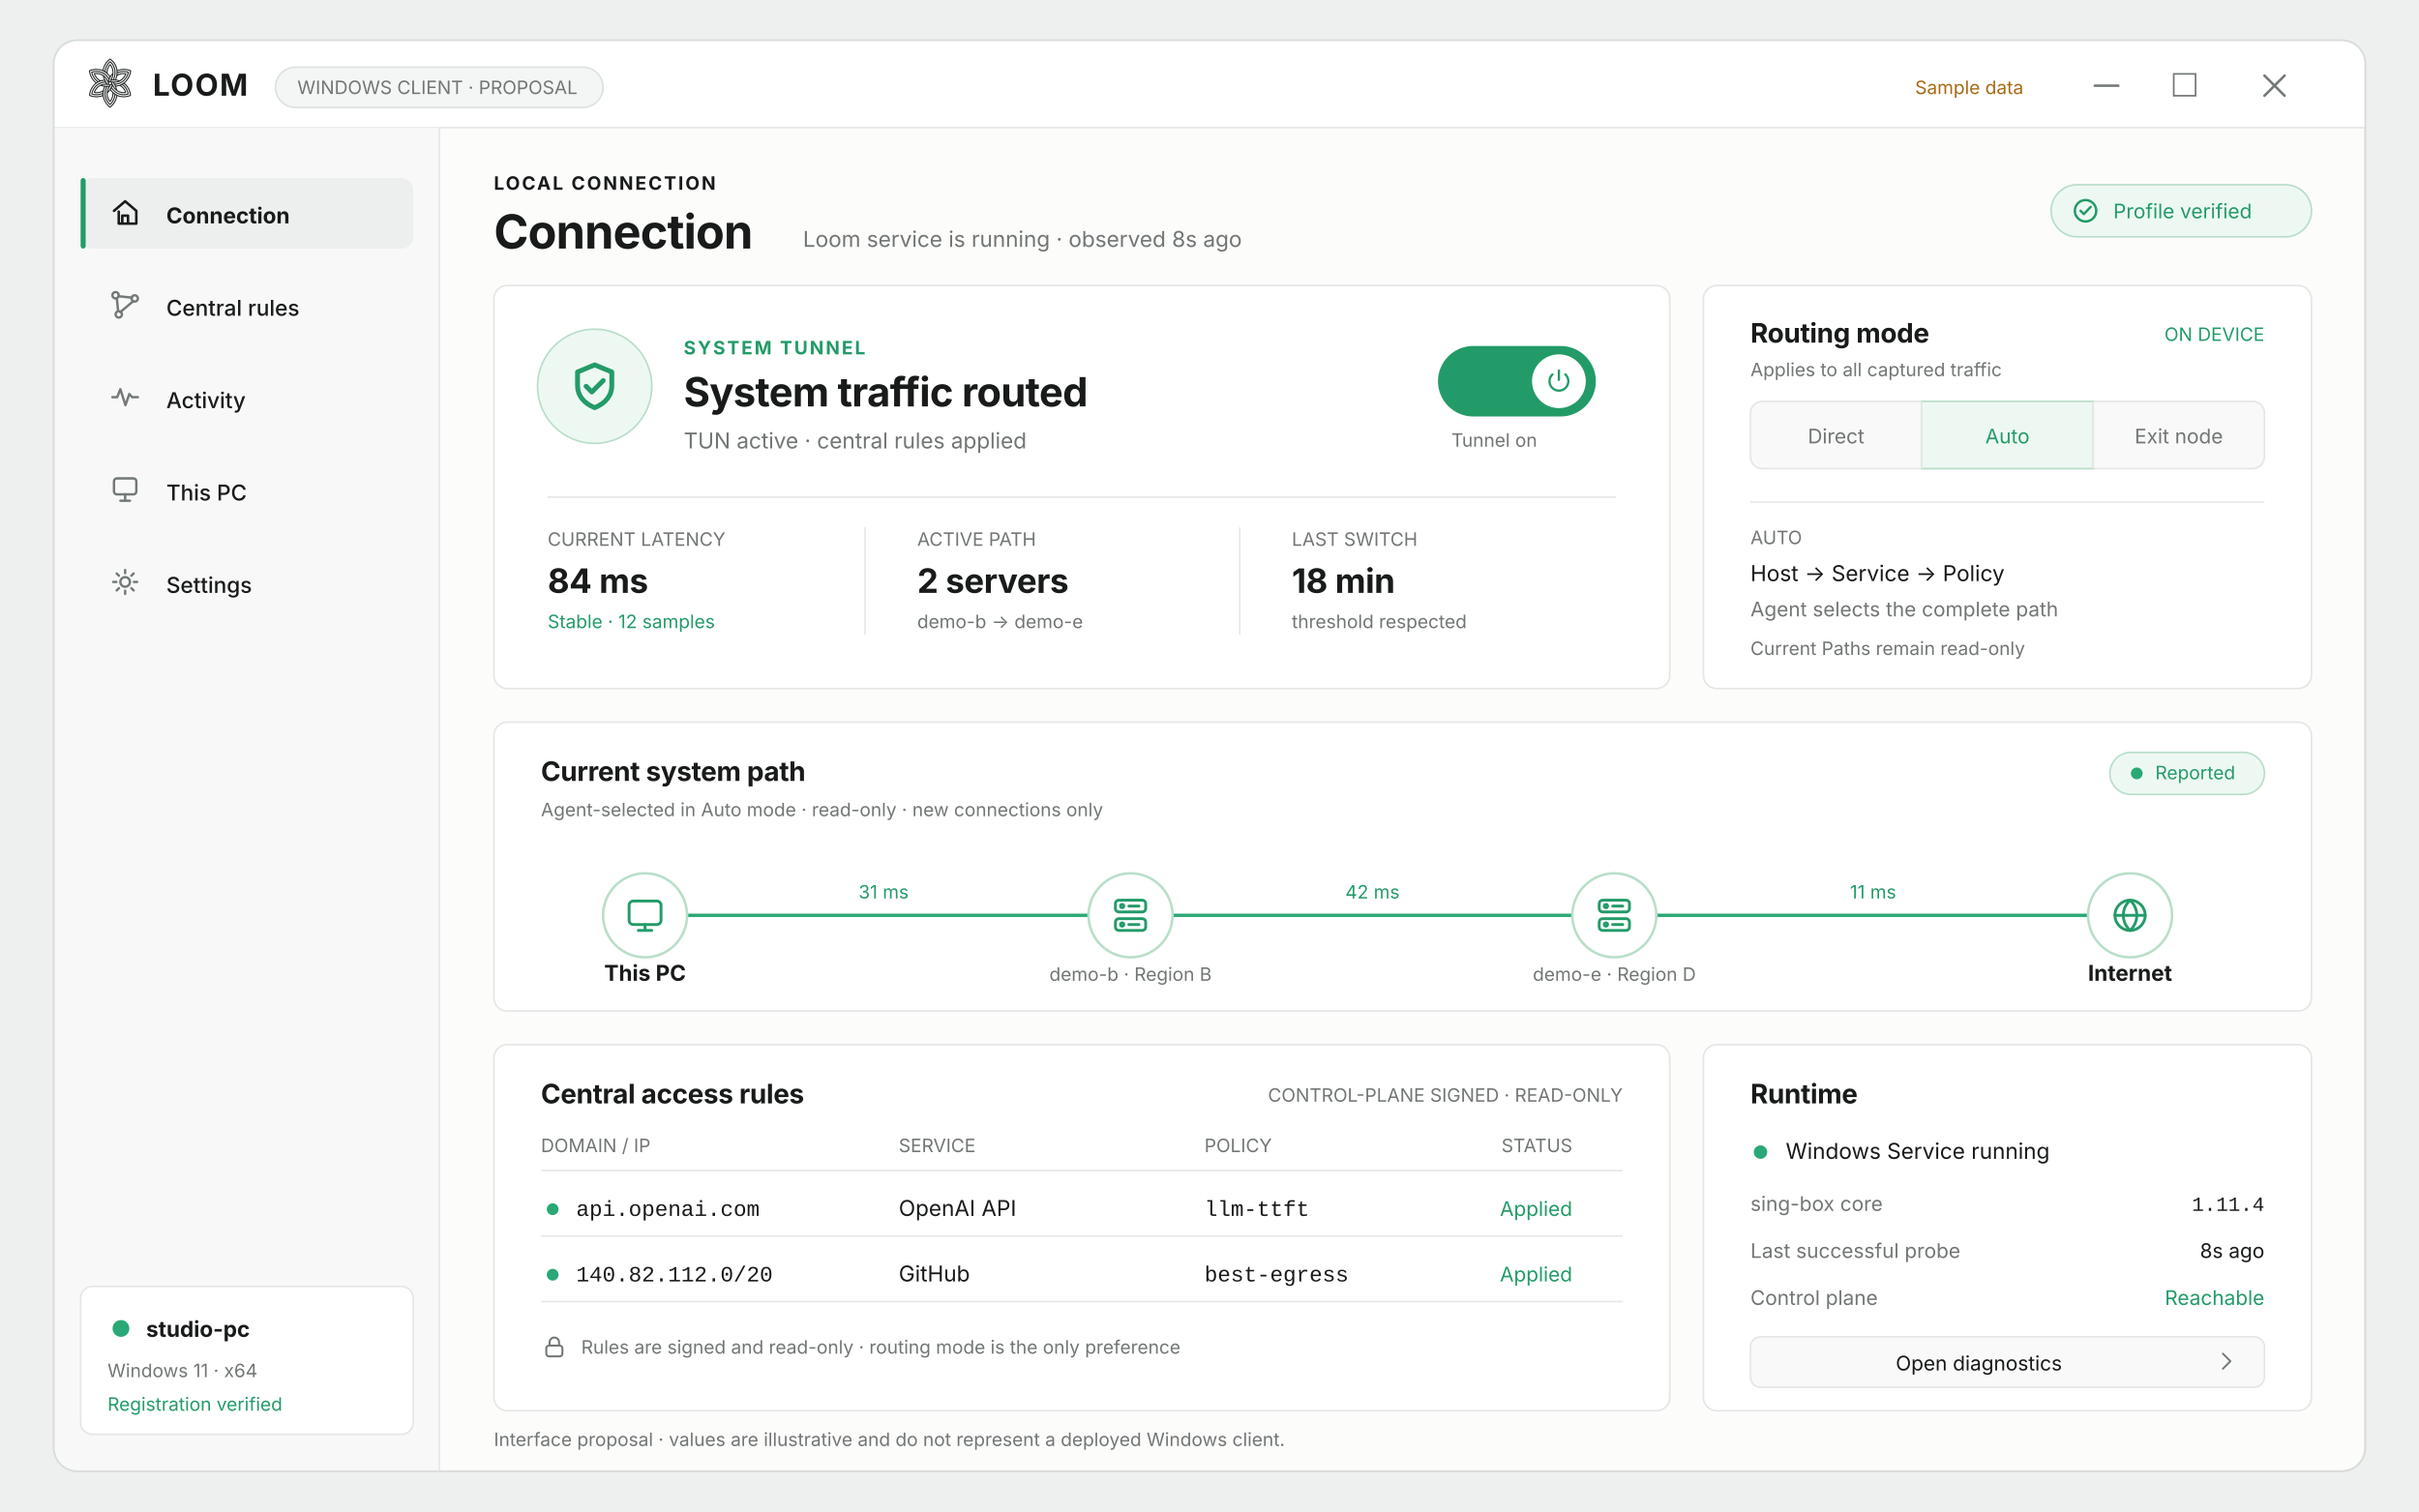
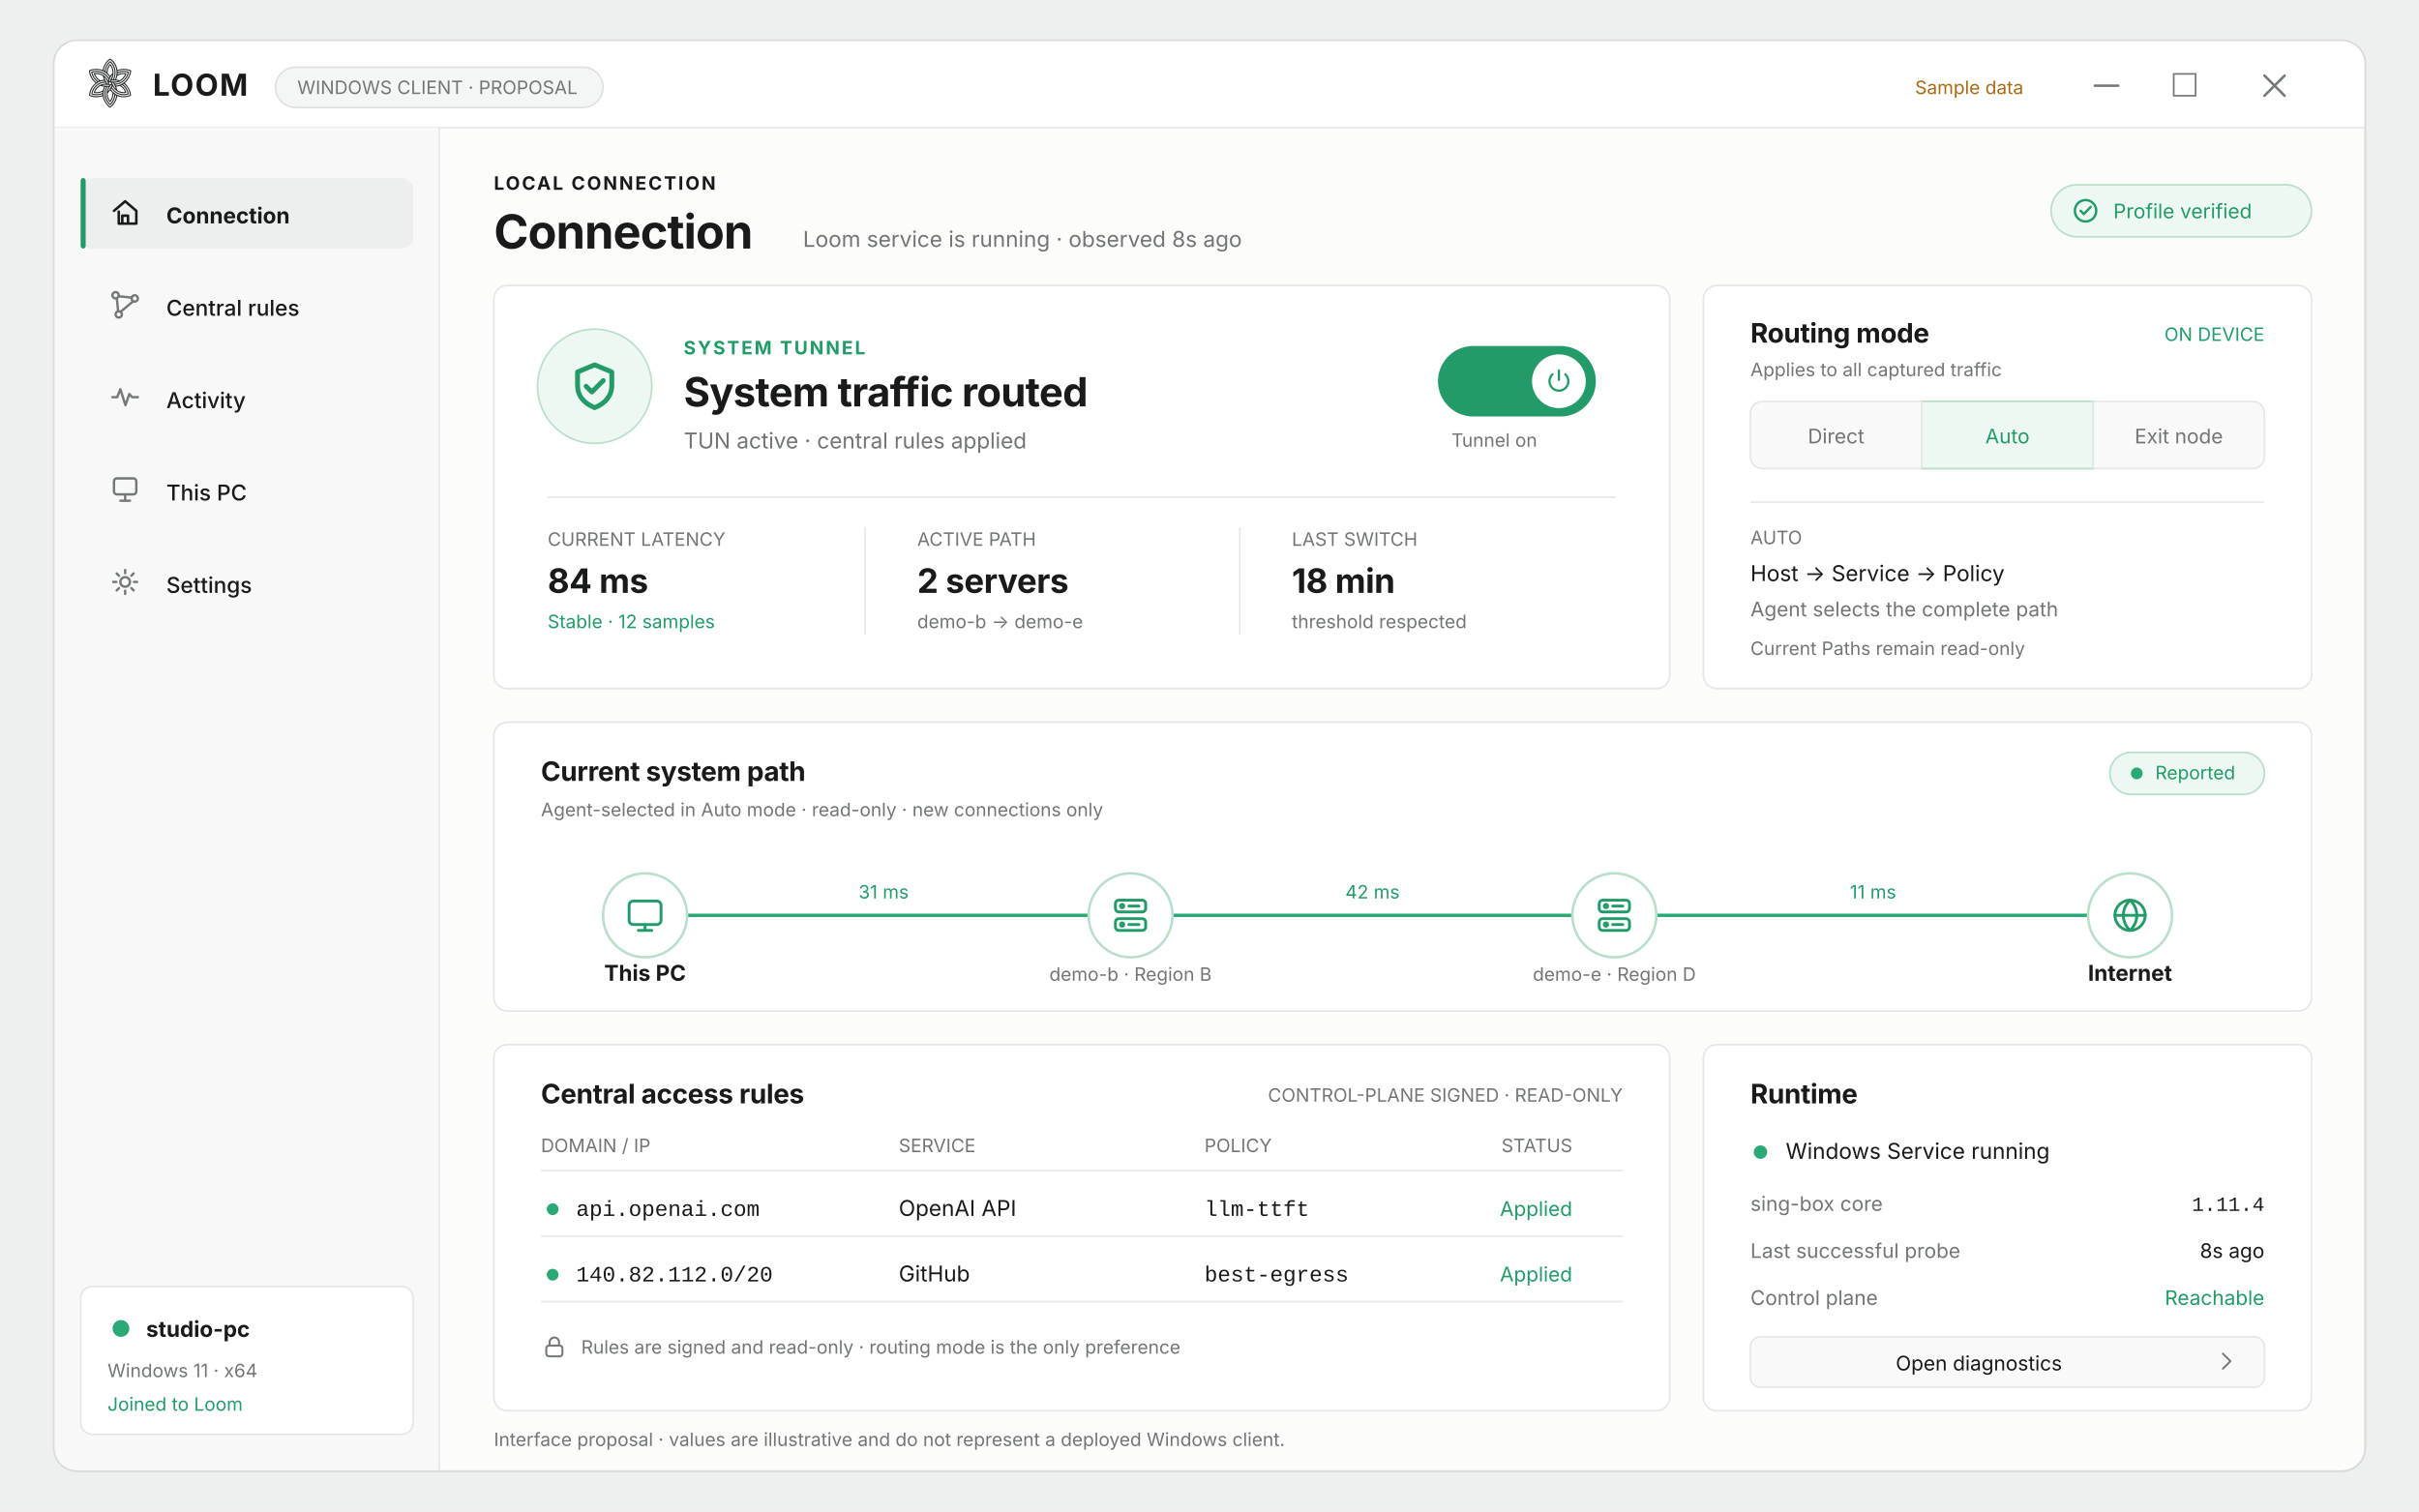
<svg xmlns="http://www.w3.org/2000/svg" width="1440" height="900" viewBox="0 0 1440 900" role="img" aria-labelledby="title description">
  <defs>
    <symbol id="loom-mark" viewBox="127 112 1000 1000">
      <g transform="translate(0,1254) scale(1,-1)">
        <path d="M616 1108 c-67 -49 -118 -133 -129 -209 0 -6 0 -6 -14 -1 -75 27 -166 24 -239 -6 -13 -5 -14 -7 -11 -29 12 -80 53 -155 115 -211 l9 -8 -6 -5 c-61 -53 -100 -121 -114 -200 -5 -31 -5 -38 4 -42 57 -26 138 -34 203 -20 13 2 22 5 39 10 14 5 14 5 15 -2 9 -70 60 -155 121 -204 17 -15 18 -15 34 -2 47 37 87 93 107 151 7 20 16 52 16 60 0 4 1 4 12 0 72 -28 158 -27 236 3 17 6 17 7 15 27 -8 79 -49 159 -111 215 l-9 9 10 9 c61 53 105 139 114 219 2 15 1 16 -28 26 -75 25 -156 25 -227 -2 -4 -1 -8 -2 -8 -2 -1 0 -2 7 -3 15 -15 81 -60 152 -126 198 -12 9 -14 9 -25 1z M639 1084 c105 -82 142 -225 92 -356 -7 -18 -7 -17 -16 -17 -4 0 -8 1 -8 1 -1 1 1 7 4 15 32 78 30 170 -5 243 -16 35 -40 66 -68 88 -9 8 -11 8 -20 0 -47 -39 -82 -103 -93 -169 -1 -7 -2 -12 -2 -13 -1 0 -17 8 -17 9 -1 1 4 27 7 40 13 44 37 89 68 124 15 16 44 43 47 43 0 0 5 -3 11 -8z M638 1031 c77 -72 98 -200 50 -307 -3 -8 -5 -11 -7 -12 -2 -1 -17 -1 -18 0 -1 0 2 6 5 12 44 94 31 213 -31 278 -10 11 -12 10 -29 -12 -26 -36 -44 -83 -47 -128 0 -6 -1 -11 -1 -11 -1 0 -6 4 -16 11 -4 3 2 39 12 67 13 41 41 84 68 108 4 4 3 4 14 -6z M635 973 c24 -33 37 -74 40 -124 l0 -15 -10 -10 c-11 -11 -23 -25 -32 -38 -6 -8 -5 -9 -13 3 -9 13 -19 24 -30 36 l-10 10 0 13 c3 48 18 94 42 128 6 7 6 7 13 -3z M413 893 c79 -13 148 -56 193 -118 12 -17 11 -15 6 -26 -3 -6 -5 -10 -5 -10 0 0 -4 6 -9 13 -66 103 -190 147 -314 114 -20 -6 -21 -6 -14 -34 15 -60 54 -120 102 -158 9 -8 9 -7 0 -12 -9 -6 -8 -6 -18 2 -57 48 -97 120 -110 196 -2 14 -3 13 7 16 22 9 53 16 85 19 13 2 61 0 77 -2z M923 895 c30 -3 83 -16 89 -22 2 -2 -7 -43 -14 -64 -34 -100 -109 -176 -200 -203 -23 -7 -59 -13 -61 -11 -2 2 -8 16 -8 16 0 1 7 2 16 2 74 9 136 45 185 108 27 35 49 81 57 120 4 17 3 19 -13 24 -62 19 -135 15 -193 -9 -9 -4 -9 -5 -9 7 l0 10 9 3 c25 10 56 17 83 19 9 1 50 1 59 0z M400 854 c70 -9 134 -47 176 -104 7 -11 21 -34 21 -36 0 -2 -6 -24 -7 -25 0 -1 -4 5 -8 13 -38 76 -106 124 -190 134 -14 2 -49 1 -62 -1 -16 -3 -18 -5 -12 -21 14 -42 48 -88 87 -117 7 -5 13 -10 13 -10 0 -1 -17 -9 -18 -9 -5 0 -42 35 -56 52 -24 29 -46 72 -54 105 -3 11 -3 10 11 14 30 8 67 10 99 5z M926 854 c13 -1 39 -7 40 -9 2 -2 -8 -34 -17 -55 -43 -93 -125 -152 -220 -158 l-11 0 -6 9 c-3 5 -5 9 -5 9 0 1 8 1 18 1 56 0 107 23 153 69 29 29 59 79 63 104 1 10 -11 13 -53 12 -42 0 -71 -6 -107 -24 -12 -6 -11 -6 -10 5 1 4 1 9 1 10 0 3 1 3 13 8 45 19 93 26 141 19z M391 816 c30 -3 68 -16 91 -32 l6 -3 4 -15 c4 -16 10 -34 16 -47 4 -11 4 -11 -3 -11 -12 -2 -37 -6 -48 -9 -16 -4 -14 -4 -26 4 -38 25 -67 57 -86 96 -7 15 -7 16 0 17 10 1 36 1 46 0z M914 816 c3 -2 2 -5 -4 -18 -19 -39 -53 -75 -89 -97 l-8 -5 -11 3 c-15 4 -33 8 -45 9 -6 1 -11 2 -11 2 -1 0 1 7 4 14 6 17 12 36 15 48 l1 9 9 5 c27 15 55 25 85 30 10 1 51 1 54 0z M669 789 c-4 -19 -7 -27 -14 -39 -10 -18 -20 -39 -29 -64 -1 -4 -2 -5 -10 -9 -9 -5 -9 -5 -5 11 10 40 28 75 51 103 10 12 10 12 7 -2z M529 746 c14 -16 17 -20 25 -37 8 -17 22 -42 30 -54 5 -9 6 -24 1 -26 -7 -2 -13 5 -35 46 -15 28 -35 75 -35 83 0 2 7 -4 14 -12z M721 691 c25 -1 43 -3 61 -8 4 0 2 -2 -8 -5 -19 -6 -28 -7 -48 -6 -12 1 -29 1 -46 1 -36 -1 -37 -1 -33 11 2 7 1 6 24 7 12 0 23 1 26 1 2 0 13 0 24 -1z M525 681 c5 -10 5 -10 -7 -10 -120 -9 -223 -101 -248 -221 -4 -22 -4 -23 11 -28 61 -19 132 -16 192 7 5 2 9 3 10 3 0 0 0 -5 0 -10 l1 -9 -9 -4 c-62 -24 -145 -25 -216 -1 -17 5 -16 4 -14 15 15 104 74 190 160 235 34 17 63 25 108 30 8 1 7 2 12 -7z M638 655 l9 -4 0 -10 c1 -13 2 -12 -10 -19 l-9 -6 -10 6 -9 6 -1 11 0 11 9 5 c12 6 11 6 21 0z M683 651 c0 -1 6 -10 12 -21 18 -30 29 -54 39 -82 6 -19 6 -19 -4 -9 -16 16 -22 25 -30 42 -7 14 -25 48 -30 54 -2 3 -3 15 -1 16 1 2 13 1 14 0z M546 642 c3 -5 5 -9 5 -9 0 -1 -7 -1 -16 -1 -94 0 -185 -66 -216 -155 -7 -22 -6 -23 23 -27 44 -5 89 3 131 21 7 3 13 6 13 6 0 -1 -1 -5 -1 -11 l-1 -11 -11 -5 c-53 -22 -115 -26 -174 -12 -11 3 -10 3 -9 10 8 39 30 82 58 115 44 53 119 88 184 88 l9 0 5 -9z M902 622 c45 -39 79 -92 96 -151 5 -19 10 -43 10 -51 l1 -7 -14 -5 c-89 -30 -180 -22 -253 22 -40 25 -68 49 -93 83 l-7 10 4 7 c7 13 6 12 12 3 73 -104 198 -148 317 -110 12 4 13 4 8 27 -9 42 -31 88 -59 123 -8 10 -33 35 -42 41 -6 5 -6 5 2 11 9 6 8 6 18 -3z M542 610 c10 -1 27 -1 38 -1 l20 0 8 -5 c4 -2 8 -4 8 -5 0 0 -1 -2 -2 -4 l-1 -4 -43 0 c-45 1 -55 2 -81 7 -8 1 -14 3 -15 3 0 1 15 6 27 8 15 3 15 3 20 2 2 0 11 0 21 -1z M661 609 c5 -9 -53 -107 -73 -125 -3 -3 -3 0 1 14 4 17 8 26 14 37 12 18 31 52 34 60 1 2 4 5 11 10 11 7 11 7 13 4z M863 604 c48 -36 83 -90 98 -148 2 -7 3 -14 3 -14 -1 -1 -5 -3 -11 -4 -90 -23 -180 3 -247 69 -17 18 -42 51 -42 56 0 2 9 20 10 20 0 0 3 -4 5 -8 36 -66 102 -112 177 -124 12 -2 51 -2 64 0 19 4 21 5 17 17 -15 50 -55 103 -97 128 -1 1 -2 2 -2 2 0 1 17 10 19 10 0 0 3 -2 6 -4z M458 585 c12 -4 37 -9 48 -11 8 0 7 0 3 -10 -5 -13 -13 -36 -16 -49 -3 -13 -2 -12 -19 -21 -38 -19 -72 -26 -112 -25 -22 1 -23 1 -23 5 3 13 23 45 41 67 16 18 58 49 64 48 1 -1 7 -2 14 -4z M824 583 c35 -22 63 -53 81 -89 6 -12 11 -22 10 -23 -4 -3 -47 -2 -68 2 -26 5 -69 24 -82 35 0 1 -2 8 -4 17 -2 9 -6 23 -10 32 -6 19 -6 18 1 19 14 1 57 11 59 13 1 1 4 0 13 -6z M553 570 c1 -1 1 -2 -2 -7 -11 -21 -21 -55 -26 -82 -15 -86 17 -180 82 -245 20 -20 19 -20 40 0 44 45 71 101 82 165 1 6 2 11 2 11 0 1 4 -1 9 -4 l8 -4 0 -5 c-11 -74 -51 -146 -110 -198 -12 -10 -10 -10 -21 -1 -77 65 -122 167 -113 259 3 34 14 74 26 103 l4 9 9 0 c5 0 9 0 10 -1z M597 570 c0 -1 -4 -9 -8 -18 -43 -88 -35 -184 20 -258 15 -20 17 -21 27 -10 30 33 52 90 57 145 0 11 0 11 10 3 10 -7 9 -6 7 -19 -7 -62 -34 -117 -76 -161 l-7 -7 -8 8 c-51 50 -82 131 -77 200 3 35 12 70 28 103 l7 14 10 0 c5 0 10 0 10 0z M639 493 c5 -6 14 -17 22 -24 l13 -14 0 -8 c0 -44 -14 -93 -38 -130 -9 -14 -9 -14 -13 -8 -26 35 -42 84 -42 127 l0 11 12 12 c11 12 22 25 31 38 3 4 6 7 6 7 0 0 4 -5 9 -11z" fill="#252927" fill-rule="evenodd" clip-rule="evenodd" />
      </g>
    </symbol>
    <symbol id="icon-home" viewBox="0 0 20 20">
      <path d="m3 9 7-6 7 6v8H6V9.5M8.2 17v-5h3.6v5" />
    </symbol>
    <symbol id="icon-routes" viewBox="0 0 20 20">
      <circle cx="4" cy="4" r="2" />
      <circle cx="16" cy="6" r="2" />
      <circle cx="6" cy="16" r="2" />
      <path d="M5.8 4.6 14.2 5.5M15 7.8 7 14.5M4.8 6l.8 8" />
    </symbol>
    <symbol id="icon-activity" viewBox="0 0 20 20">
      <path d="M2 10h3l2-5 3.2 10 2.4-7 1.8 2H18" />
    </symbol>
    <symbol id="icon-device" viewBox="0 0 20 20">
      <rect x="3" y="3" width="14" height="10" rx="1.8" />
      <path d="M7 17h6M10 13v4" />
    </symbol>
    <symbol id="icon-settings" viewBox="0 0 20 20">
      <circle cx="10" cy="10" r="3" />
      <path d="M10 2.5v2M10 15.5v2M2.5 10h2M15.5 10h2M4.7 4.7l1.4 1.4M13.9 13.9l1.4 1.4M15.3 4.7l-1.4 1.4M6.1 13.9l-1.4 1.4" />
    </symbol>
    <symbol id="icon-shield" viewBox="0 0 20 20">
      <path d="M10 2.5 16 5v4.7c0 3.5-2.1 6.2-6 7.8-3.9-1.6-6-4.3-6-7.8V5Z" />
      <path d="m7 10 2 2 4-4" />
    </symbol>
    <symbol id="icon-sync" viewBox="0 0 20 20">
      <path d="M16.5 8A6.5 6.5 0 1 0 16 13" />
      <path d="M13.5 5h3v3M16.5 15h-3v-3" />
    </symbol>
    <symbol id="icon-check" viewBox="0 0 20 20">
      <circle cx="10" cy="10" r="7.5" />
      <path d="m6.5 10 2.3 2.3 4.8-5" />
    </symbol>
    <symbol id="icon-power" viewBox="0 0 20 20">
      <path d="M10 2v7M5.2 4.9a7 7 0 1 0 9.6 0" />
    </symbol>
    <symbol id="icon-lock" viewBox="0 0 20 20">
      <rect x="4" y="9" width="12" height="8" rx="2" />
      <path d="M6.5 9V6.5a3.5 3.5 0 0 1 7 0V9" />
    </symbol>
    <symbol id="icon-chevron" viewBox="0 0 20 20">
      <path d="m7 4 6 6-6 6" />
    </symbol>
    <symbol id="icon-monitor" viewBox="0 0 24 24">
      <rect x="2.5" y="3.5" width="19" height="14" rx="2.5" />
      <path d="M8 21h8M12 17.5V21" />
    </symbol>
    <symbol id="icon-server" viewBox="0 0 24 24">
      <rect x="3" y="3" width="18" height="7" rx="2" />
      <rect x="3" y="14" width="18" height="7" rx="2" />
      <circle cx="7" cy="6.5" r="1" />
      <circle cx="7" cy="17.5" r="1" />
      <path d="M11 6.5h6M11 17.5h6" />
    </symbol>
    <symbol id="icon-globe" viewBox="0 0 24 24">
      <circle cx="12" cy="12" r="9" />
      <path d="M3 12h18M12 3c2.6 2.5 4 5.5 4 9s-1.4 6.5-4 9M12 3c-2.6 2.5-4 5.5-4 9s1.4 6.5 4 9" />
    </symbol>
    <style>
      .ui { font-family: Inter, "Atkinson Hyperlegible Next", ui-sans-serif, system-ui, -apple-system, "Segoe UI", sans-serif; fill: #181B1A; }
      .mono { font-family: "Intel One Mono", "SFMono-Regular", Consolas, "Liberation Mono", monospace; }
      .muted { fill: #717674; }
      .faint { fill: #9BA09E; }
      .green { fill: #239B68; }
      .amber { fill: #A66A14; }
      .heading { font-size: 28px; font-weight: 700; letter-spacing: -.45px; }
      .hero { font-size: 24px; font-weight: 700; letter-spacing: -.35px; }
      .section { font-size: 16px; font-weight: 650; letter-spacing: -.15px; }
      .subsection { font-size: 13px; font-weight: 650; }
      .body { font-size: 13px; font-weight: 400; }
      .small { font-size: 12px; font-weight: 400; }
      .tiny { font-size: 11px; font-weight: 400; }
      .eyebrow { font-size: 11px; font-weight: 650; letter-spacing: 1.15px; }
      .metric { font-size: 20px; font-weight: 680; letter-spacing: -.2px; }
      .wordmark { font-size: 18px; font-weight: 700; letter-spacing: .8px; }
      .nav { font-size: 13px; font-weight: 500; }
      .panel { fill: #FFFFFF; stroke: #E4E7E5; stroke-width: 1; }
      .panel-soft { fill: #F8F9F8; stroke: #E4E7E5; stroke-width: 1; }
      .rule { stroke: #E6E9E7; stroke-width: 1; }
      .rule-dark { stroke: #CBD0CD; stroke-width: 1; }
      .icon { fill: none; stroke: #737976; stroke-width: 1.5; stroke-linecap: round; stroke-linejoin: round; }
      .icon-active { fill: none; stroke: #181B1A; stroke-width: 1.6; stroke-linecap: round; stroke-linejoin: round; }
      .icon-green { fill: none; stroke: #239B68; stroke-width: 1.7; stroke-linecap: round; stroke-linejoin: round; }
      .chip { fill: #F4F6F5; stroke: #DEE2DF; stroke-width: 1; }
      .chip-green { fill: #EEF8F3; stroke: #B9DEC9; stroke-width: 1; }
      .button-green { fill: #239B68; }
      .status-dot { fill: #2AA875; }
      .quiet-dot { fill: #72C69F; }
      .route-line { fill: none; stroke: #2AA875; stroke-width: 2; stroke-linecap: round; }
      .node-ring { fill: #FFFFFF; stroke: #B9DEC9; stroke-width: 1.5; }
    </style>
  </defs>
  <rect width="1440" height="900" fill="#EDF0EE" />
  <rect x="32" y="24" width="1376" height="852" rx="14" fill="#FCFCFB" stroke="#D9DDDA" />
  <path d="M46 24h1348a14 14 0 0 1 14 14v38H32V38a14 14 0 0 1 14-14Z" fill="#FFFFFF" />
  <line class="rule" x1="32" y1="76" x2="1408" y2="76" />
  <g class="ui">
    <use href="#loom-mark" x="50" y="34" width="31" height="31" />
    <text class="wordmark" x="91" y="57">LOOM</text>
    <rect x="164" y="40" width="195" height="24" rx="12" class="chip" />
    <text class="tiny muted" x="177" y="56">WINDOWS CLIENT · PROPOSAL</text>
    <text class="tiny amber" x="1140" y="56">Sample data</text>
    <path d="M1247 51h14" class="icon" />
    <rect x="1294" y="44" width="13" height="13" fill="none" stroke="#737976" />
    <path d="m1348 45 12 12m0-12-12 12" class="icon" />
  </g>
  <path d="M32 76H262V876H46A14 14 0 0 1 32 862Z" fill="#F7F8F7" />
  <line class="rule" x1="261.5" y1="76" x2="261.5" y2="876" />
  <g class="ui nav">
    <rect x="48" y="106" width="198" height="42" rx="7" fill="#EDEFEF" />
    <rect x="48" y="106" width="3" height="42" rx="1.5" fill="#239B68" />
    <use href="#icon-home" x="65" y="117" width="19" height="19" class="icon-active" />
    <text x="99" y="133" font-weight="650">Connection</text>
    <use href="#icon-routes" x="65" y="172" width="19" height="19" class="icon" />
    <text x="99" y="188">Central rules</text>
    <use href="#icon-activity" x="65" y="227" width="19" height="19" class="icon" />
    <text x="99" y="243">Activity</text>
    <use href="#icon-device" x="65" y="282" width="19" height="19" class="icon" />
    <text x="99" y="298">This PC</text>
    <use href="#icon-settings" x="65" y="337" width="19" height="19" class="icon" />
    <text x="99" y="353">Settings</text>
  </g>
  <g class="ui">
    <rect x="48" y="766" width="198" height="88" rx="7" class="panel" />
    <circle cx="72" cy="791" r="5" class="status-dot" />
    <text class="subsection" x="87" y="796">studio-pc</text>
    <text class="tiny muted" x="64" y="820">Windows 11 · x64</text>
-     <text class="tiny green" x="64" y="840">Registration verified</text>
+     <text class="tiny green" x="64" y="840">Joined to Loom</text>
  </g>
  <g class="ui">
    <text class="eyebrow" x="294" y="113">LOCAL CONNECTION</text>
    <text class="heading" x="294" y="148">Connection</text>
    <text class="body muted" x="478" y="147">Loom service is running · observed 8s ago</text>
    <rect x="1221" y="110" width="155" height="31" rx="15.5" class="chip-green" />
    <use href="#icon-check" x="1233" y="117" width="17" height="17" class="icon-green" />
    <text class="small green" x="1258" y="130">Profile verified</text>
  </g>
  <rect x="294" y="170" width="700" height="240" rx="8" class="panel" />
  <g class="ui">
    <circle cx="354" cy="230" r="34" fill="#EEF8F3" stroke="#B9DEC9" />
    <use href="#icon-shield" x="337" y="213" width="34" height="34" class="icon-green" />
    <text class="eyebrow green" x="407" y="211">SYSTEM TUNNEL</text>
    <text class="hero" x="407" y="242">System traffic routed</text>
    <text class="body muted" x="407" y="267">TUN active · central rules applied</text>
    <rect x="856" y="206" width="94" height="42" rx="21" fill="#239B68" />
    <circle cx="928" cy="227" r="16" fill="#FFFFFF" />
    <use href="#icon-power" x="920" y="219" width="16" height="16" class="icon-green" />
    <text class="tiny muted" x="864" y="266">Tunnel on</text>
    <line class="rule" x1="326" y1="296" x2="962" y2="296" />
    <text class="tiny muted" x="326" y="325">CURRENT LATENCY</text>
    <text class="metric" x="326" y="353">84 ms</text>
    <text class="tiny green" x="326" y="374">Stable · 12 samples</text>
    <line class="rule" x1="515" y1="314" x2="515" y2="378" />
    <text class="tiny muted" x="546" y="325">ACTIVE PATH</text>
    <text class="metric" x="546" y="353">2 servers</text>
    <text class="tiny muted" x="546" y="374">demo-b → demo-e</text>
    <line class="rule" x1="738" y1="314" x2="738" y2="378" />
    <text class="tiny muted" x="769" y="325">LAST SWITCH</text>
    <text class="metric" x="769" y="353">18 min</text>
    <text class="tiny muted" x="769" y="374">threshold respected</text>
  </g>
  <rect x="1014" y="170" width="362" height="240" rx="8" class="panel" />
  <g class="ui">
    <text class="section" x="1042" y="204">Routing mode</text>
    <text class="tiny green" x="1348" y="203" text-anchor="end">ON DEVICE</text>
    <text class="tiny muted" x="1042" y="224">Applies to all captured traffic</text>
    <rect x="1042" y="239" width="306" height="40" rx="7" class="panel-soft" />
    <rect x="1144" y="239" width="102" height="40" fill="#EEF8F3" stroke="#B9DEC9" />
    <line class="rule" x1="1144" y1="239" x2="1144" y2="279" />
    <line class="rule" x1="1246" y1="239" x2="1246" y2="279" />
    <text class="small muted" x="1093" y="264" text-anchor="middle">Direct</text>
    <text class="small green" x="1195" y="264" text-anchor="middle" font-weight="650">Auto</text>
    <text class="small muted" x="1297" y="264" text-anchor="middle">Exit node</text>
    <line class="rule" x1="1042" y1="299" x2="1348" y2="299" />
    <text class="tiny muted" x="1042" y="324">AUTO</text>
    <text class="body" x="1042" y="346">Host → Service → Policy</text>
    <text class="small muted" x="1042" y="367">Agent selects the complete path</text>
    <text class="tiny muted" x="1042" y="390">Current Paths remain read-only</text>
  </g>
  <rect x="294" y="430" width="1082" height="172" rx="8" class="panel" />
  <g class="ui">
    <text class="section" x="322" y="465">Current system path</text>
    <text class="tiny muted" x="322" y="486">Agent-selected in Auto mode · read-only · new connections only</text>
    <rect x="1256" y="448" width="92" height="25" rx="12.5" class="chip-green" />
    <circle cx="1272" cy="460.5" r="3.5" class="status-dot" />
    <text class="tiny green" x="1283" y="464">Reported</text>
    <path d="M384 545H1268" class="route-line" />
    <circle cx="384" cy="545" r="25" class="node-ring" />
    <use href="#icon-monitor" x="372" y="533" width="24" height="24" class="icon-green" />
    <circle cx="673" cy="545" r="25" class="node-ring" />
    <use href="#icon-server" x="661" y="533" width="24" height="24" class="icon-green" />
    <circle cx="961" cy="545" r="25" class="node-ring" />
    <use href="#icon-server" x="949" y="533" width="24" height="24" class="icon-green" />
    <circle cx="1268" cy="545" r="25" class="node-ring" />
    <use href="#icon-globe" x="1256" y="533" width="24" height="24" class="icon-green" />
    <text class="subsection" x="384" y="584" text-anchor="middle">This PC</text>
    <text class="tiny muted" x="673" y="584" text-anchor="middle">demo-b · Region B</text>
    <text class="tiny muted" x="961" y="584" text-anchor="middle">demo-e · Region D</text>
    <text class="subsection" x="1268" y="584" text-anchor="middle">Internet</text>
    <text class="tiny green" x="526" y="535" text-anchor="middle">31 ms</text>
    <text class="tiny green" x="817" y="535" text-anchor="middle">42 ms</text>
    <text class="tiny green" x="1115" y="535" text-anchor="middle">11 ms</text>
  </g>
  <rect x="294" y="622" width="700" height="218" rx="8" class="panel" />
  <g class="ui">
    <text class="section" x="322" y="657">Central access rules</text>
    <text class="tiny muted" x="966" y="656" text-anchor="end">CONTROL-PLANE SIGNED · READ-ONLY</text>
    <text class="tiny muted" x="322" y="686">DOMAIN / IP</text>
    <text class="tiny muted" x="535" y="686">SERVICE</text>
    <text class="tiny muted" x="717" y="686">POLICY</text>
    <text class="tiny muted" x="936" y="686" text-anchor="end">STATUS</text>
    <line class="rule" x1="322" y1="697" x2="966" y2="697" />
    <circle cx="329" cy="720" r="3.5" class="status-dot" />
    <text class="body mono" x="343" y="724">api.openai.com</text>
    <text class="body" x="535" y="724">OpenAI API</text>
    <text class="body mono" x="717" y="724">llm-ttft</text>
    <text class="small green" x="936" y="724" text-anchor="end">Applied</text>
    <line class="rule" x1="322" y1="736" x2="966" y2="736" />
    <circle cx="329" cy="759" r="3.5" class="status-dot" />
    <text class="body mono" x="343" y="763">140.82.112.0/20</text>
    <text class="body" x="535" y="763">GitHub</text>
    <text class="body mono" x="717" y="763">best-egress</text>
    <text class="small green" x="936" y="763" text-anchor="end">Applied</text>
    <line class="rule" x1="322" y1="775" x2="966" y2="775" />
    <use href="#icon-lock" x="322" y="794" width="16" height="16" class="icon" />
    <text class="tiny muted" x="346" y="806">Rules are signed and read-only · routing mode is the only preference</text>
  </g>
  <rect x="1014" y="622" width="362" height="218" rx="8" class="panel" />
  <g class="ui">
    <text class="section" x="1042" y="657">Runtime</text>
    <circle cx="1048" cy="686" r="4" class="status-dot" />
    <text class="body" x="1063" y="690">Windows Service running</text>
    <text class="small muted" x="1042" y="721">sing-box core</text>
    <text class="small mono" x="1348" y="721" text-anchor="end">1.11.4</text>
    <text class="small muted" x="1042" y="749">Last successful probe</text>
    <text class="small" x="1348" y="749" text-anchor="end">8s ago</text>
    <text class="small muted" x="1042" y="777">Control plane</text>
    <text class="small green" x="1348" y="777" text-anchor="end">Reachable</text>
    <rect x="1042" y="796" width="306" height="30" rx="6" class="panel-soft" />
    <text class="small" x="1178" y="816" text-anchor="middle">Open diagnostics</text>
    <use href="#icon-chevron" x="1318" y="803" width="15" height="15" class="icon" />
  </g>
  <text class="ui tiny muted" x="294" y="861">Interface proposal · values are illustrative and do not represent a deployed Windows client.</text>
  <rect x="32" y="24" width="1376" height="852" rx="14" fill="none" stroke="#D9DDDA" />
</svg>
